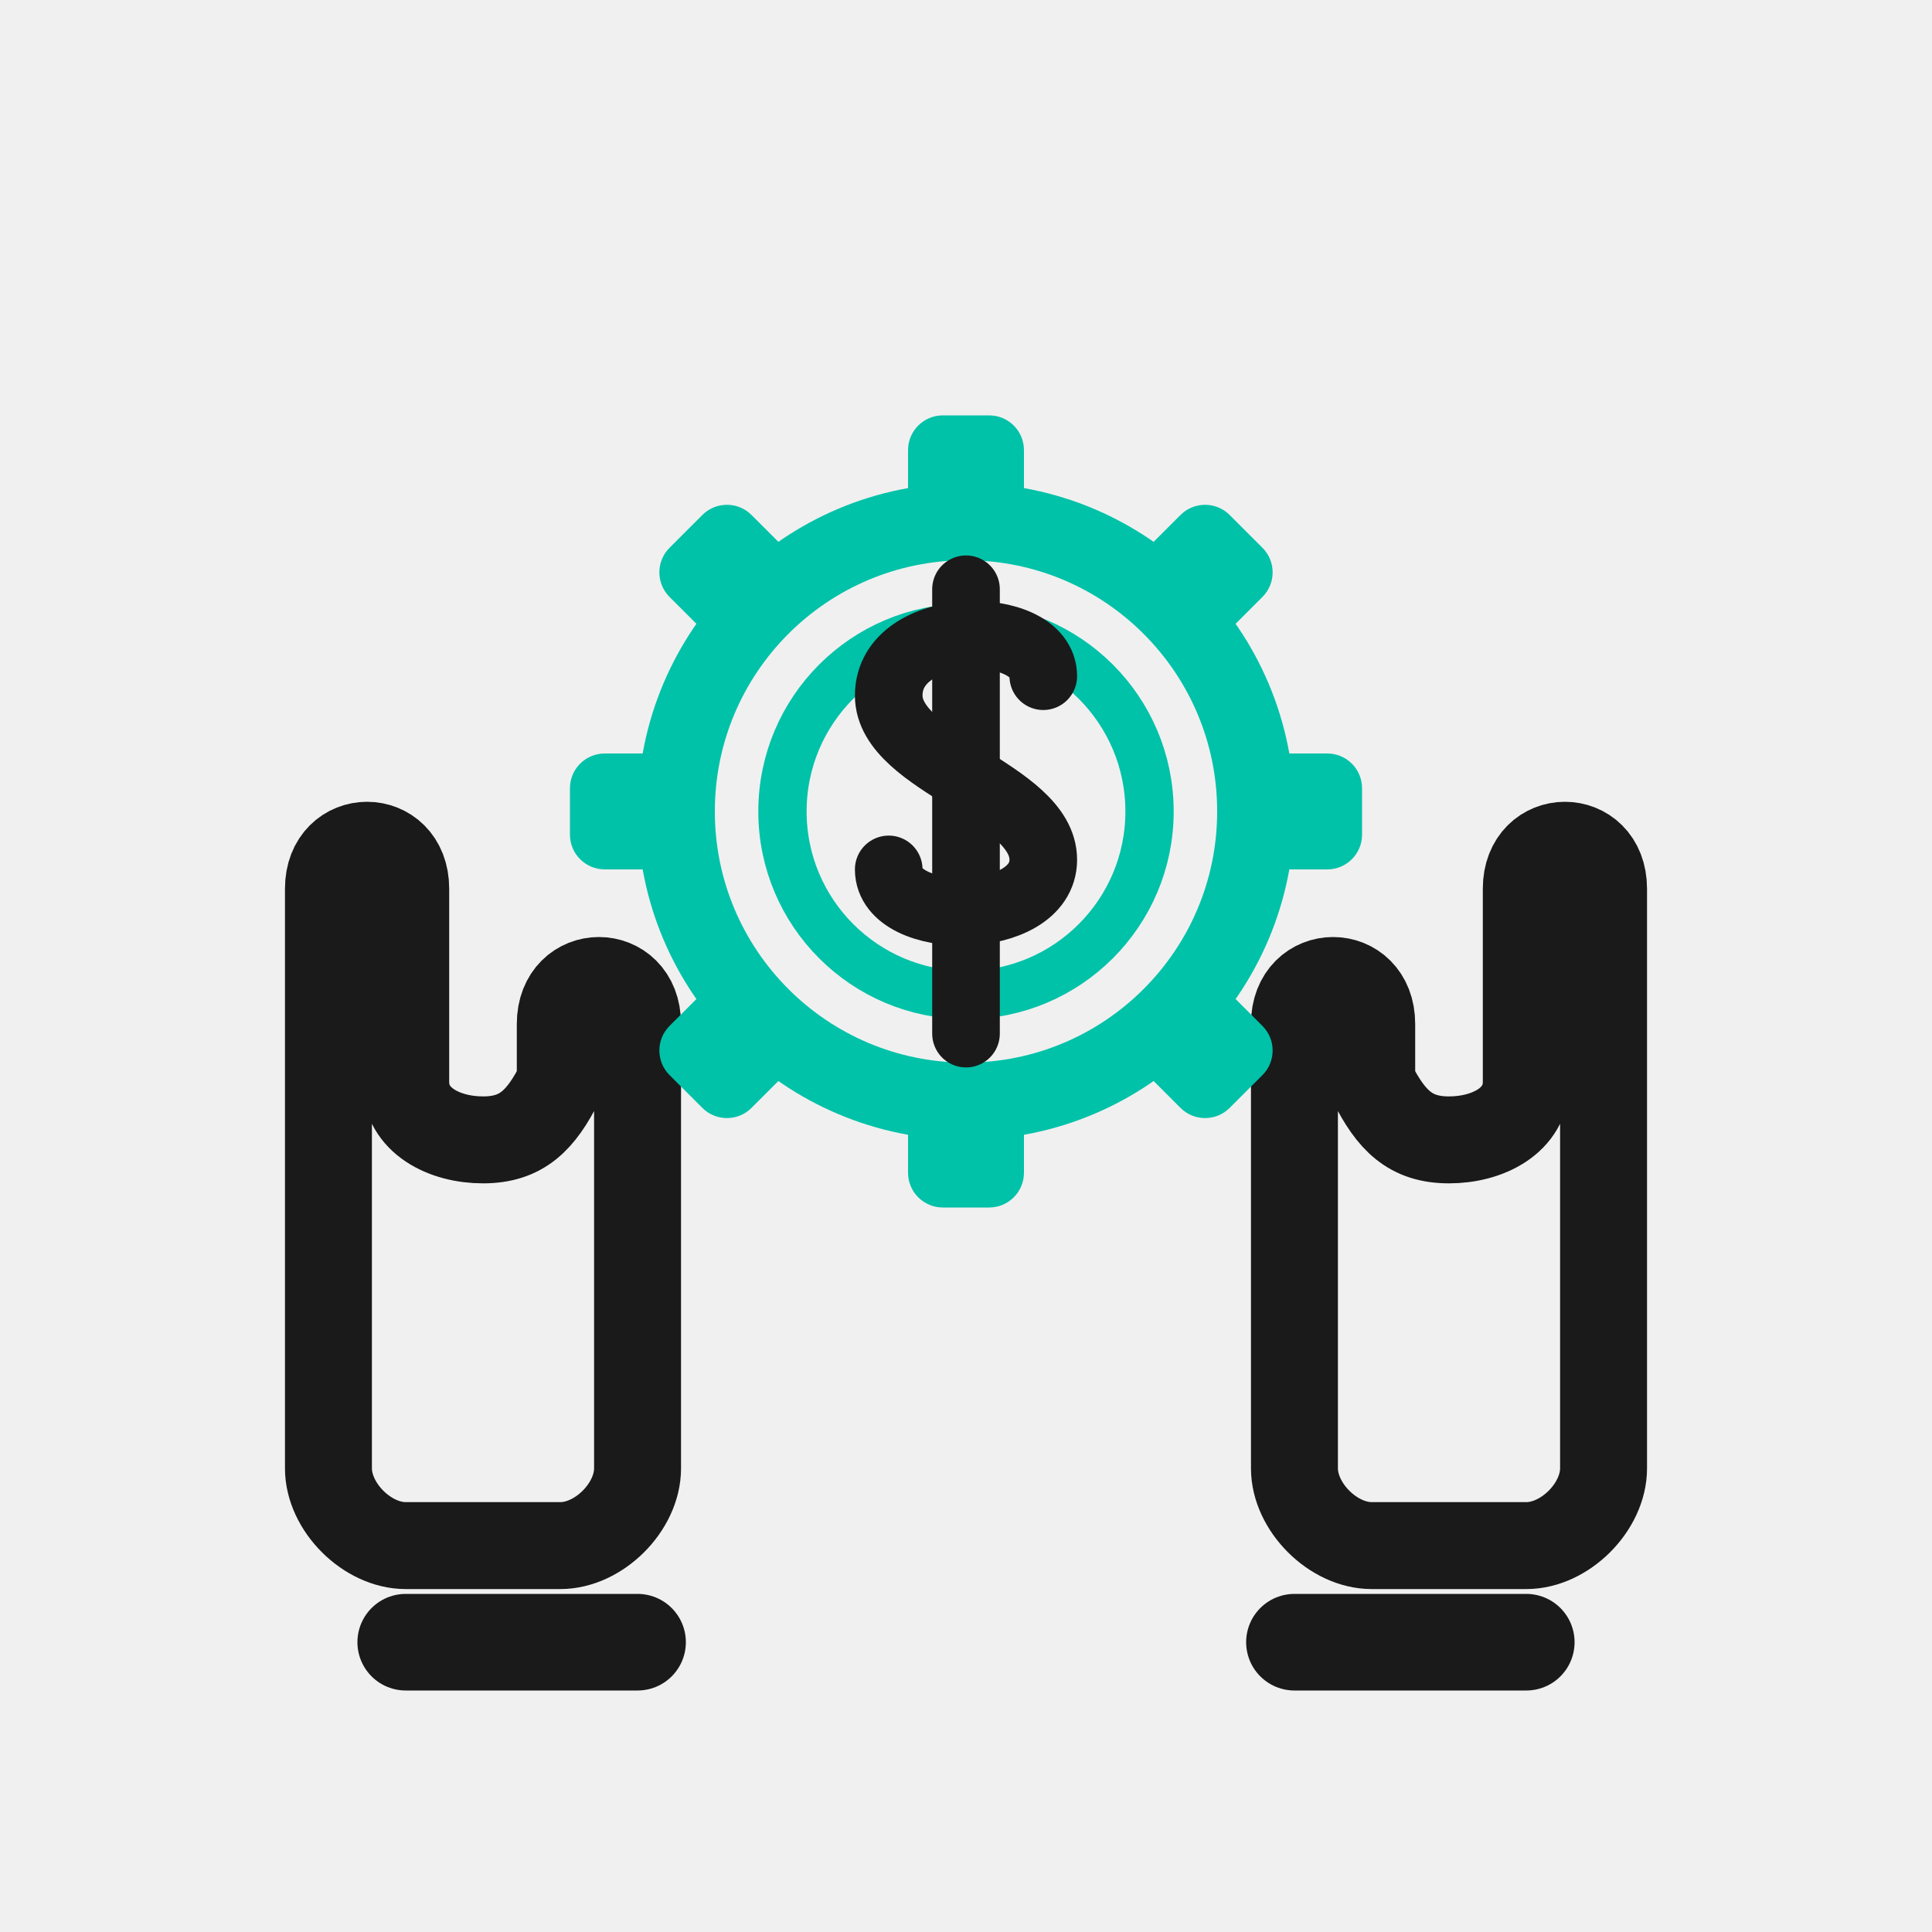
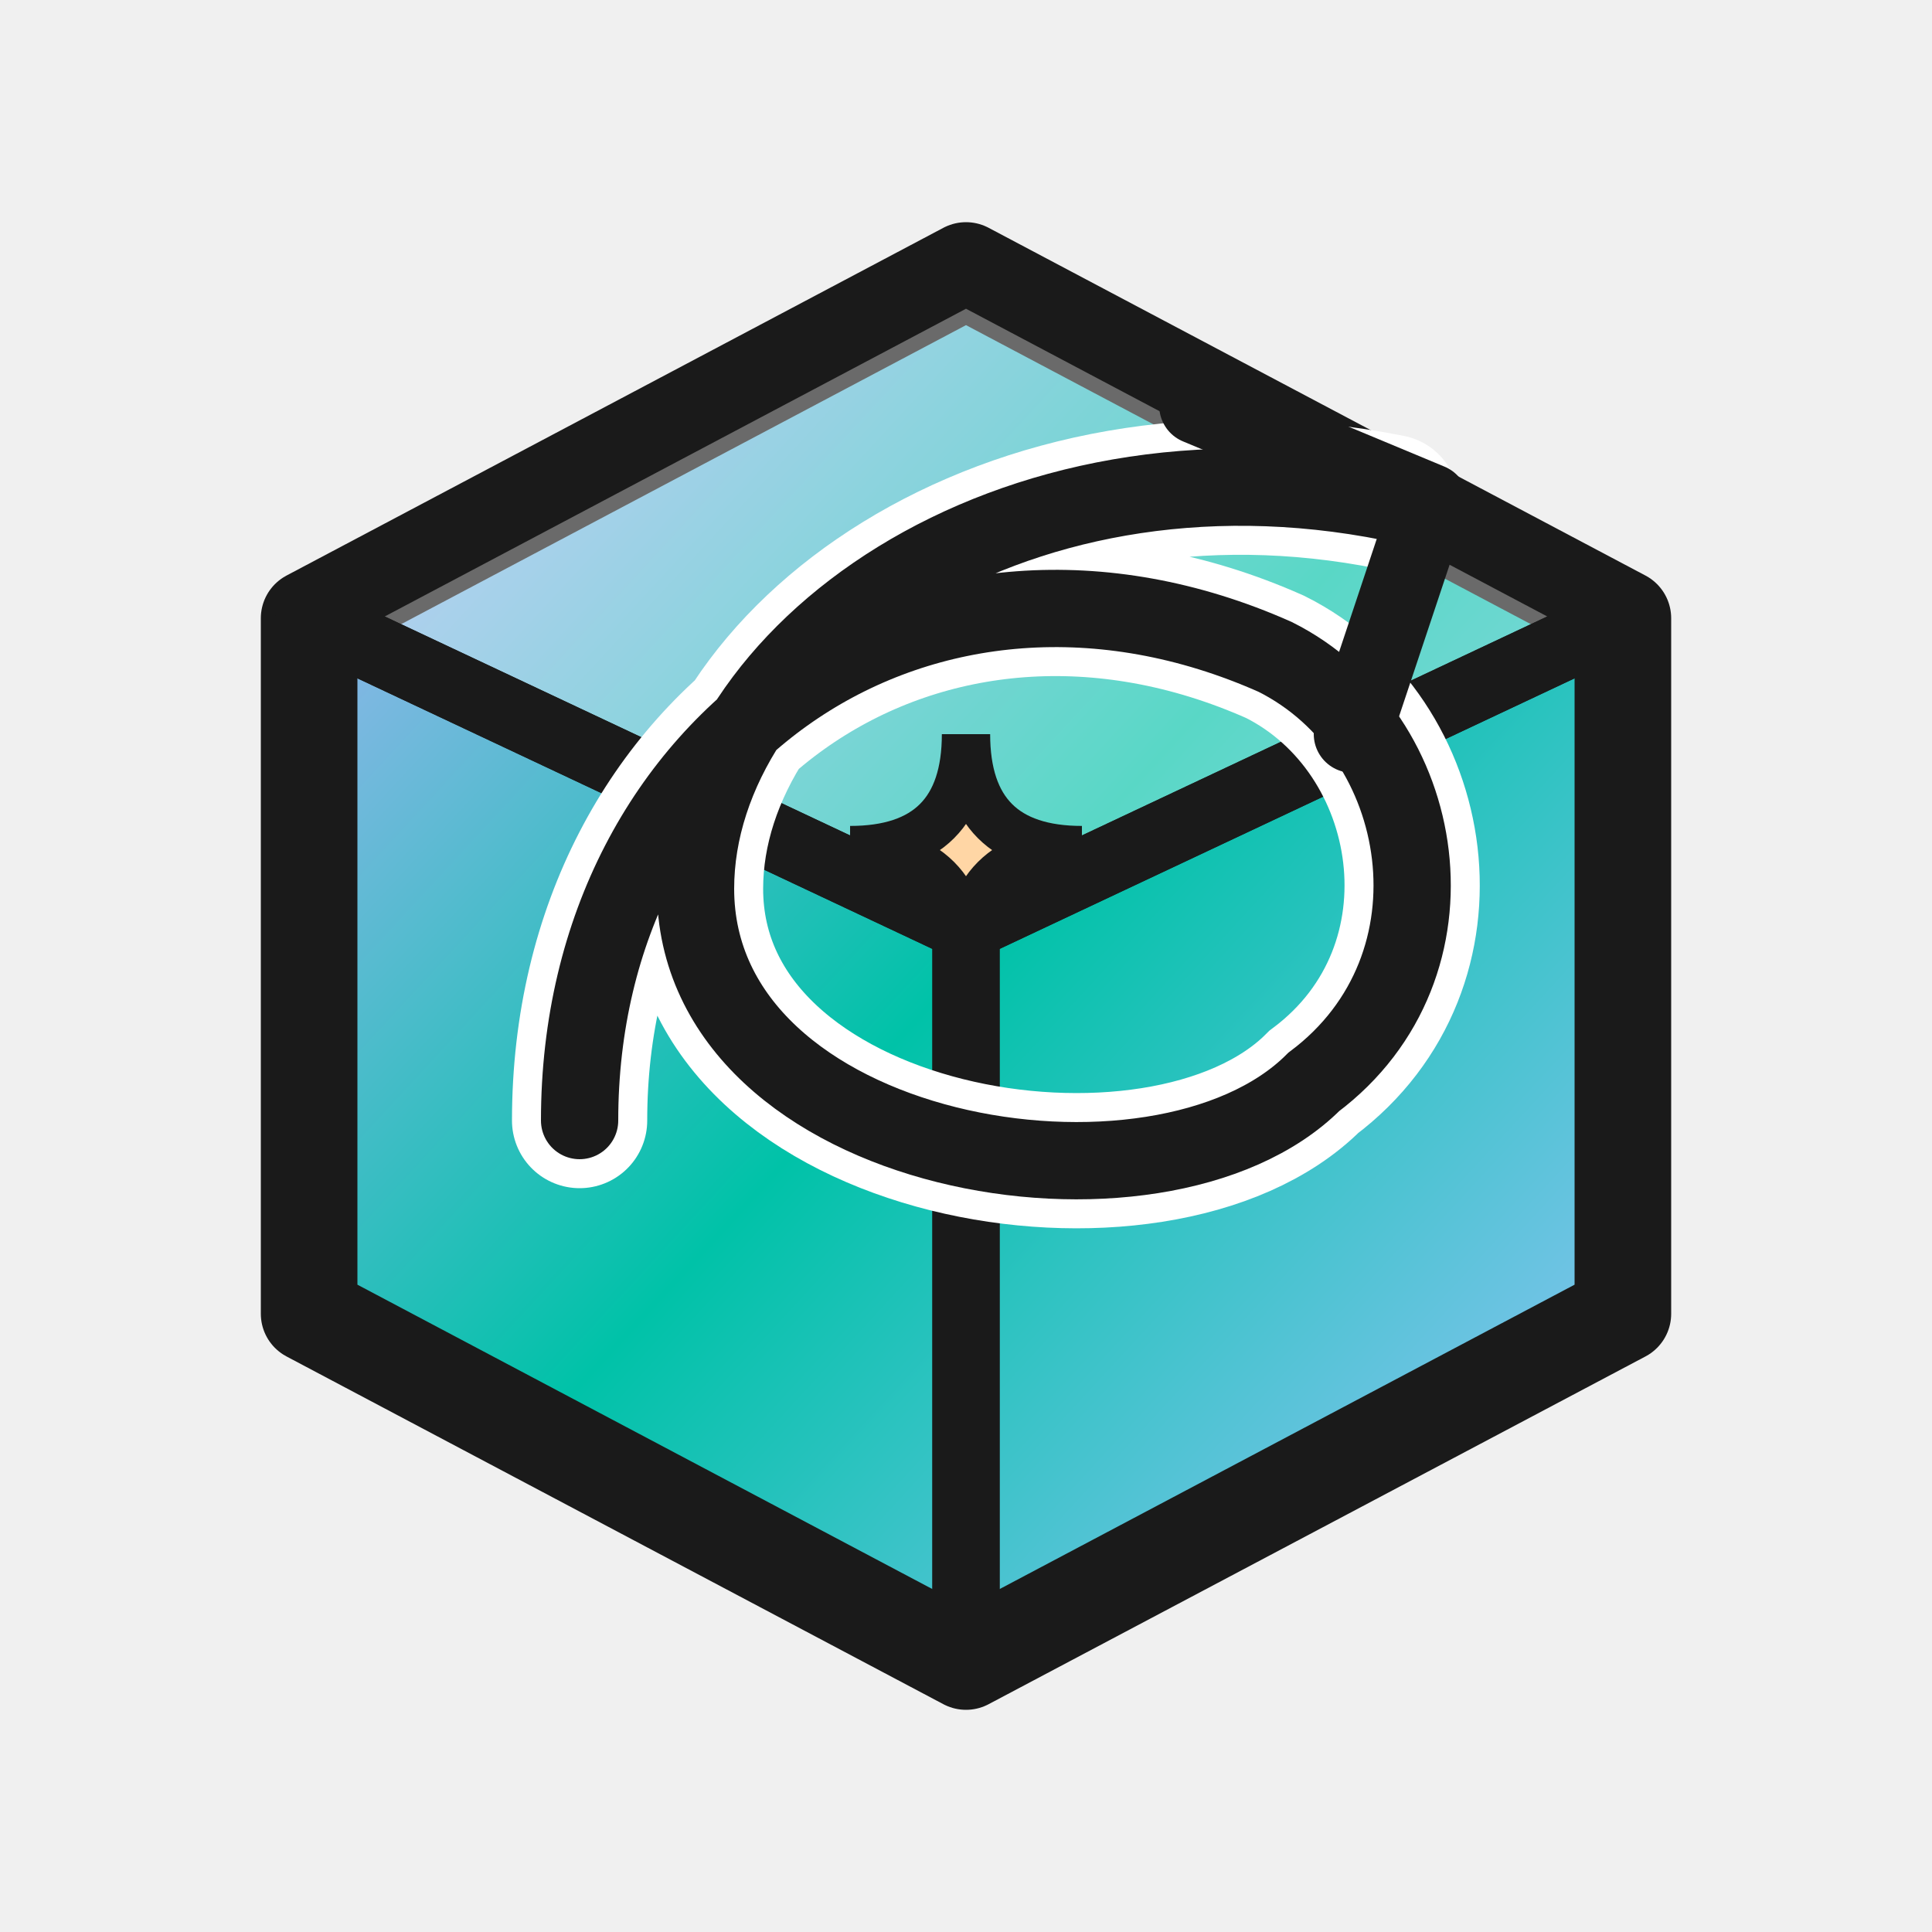
<svg xmlns="http://www.w3.org/2000/svg" viewBox="0 0 100 100" width="100" height="100" fill="none">
-   <path d="M 25,80 L 21,80 C 19,80 17,78 17,76 L 17,46 C 17,43 21,43 21,46 L 21,56 C 21,58 23,59 25,59 C 27,59 28,58 29,56 L 29,53 C 29,50 33,50 33,53 L 33,76 C 33,78 31,80 29,80 Z" stroke="#1A1A1A" stroke-width="4.5" stroke-linecap="round" stroke-linejoin="round" />
-   <line x1="21" y1="85" x2="33" y2="85" stroke="#1A1A1A" stroke-width="5" stroke-linecap="round" />
-   <path d="M 75,80 L 79,80 C 81,80 83,78 83,76 L 83,46 C 83,43 79,43 79,46 L 79,56 C 79,58 77,59 75,59 C 73,59 72,58 71,56 L 71,53 C 71,50 67,50 67,53 L 67,76 C 67,78 69,80 71,80 Z" stroke="#1A1A1A" stroke-width="4.5" stroke-linecap="round" stroke-linejoin="round" />
-   <line x1="67" y1="85" x2="79" y2="85" stroke="#1A1A1A" stroke-width="5" stroke-linecap="round" />
-   <circle cx="50" cy="42" r="15" stroke="#00C2A8" stroke-width="4" />
-   <circle cx="50" cy="42" r="9.5" stroke="#00C2A8" stroke-width="2.5" />
-   <g fill="#00C2A8">
-     <rect x="47" y="21.5" width="6" height="6.5" rx="1.8" transform="rotate(0, 50, 42)" />
-     <rect x="47" y="21.5" width="6" height="6.5" rx="1.8" transform="rotate(45, 50, 42)" />
-     <rect x="47" y="21.5" width="6" height="6.5" rx="1.8" transform="rotate(90, 50, 42)" />
-     <rect x="47" y="21.5" width="6" height="6.5" rx="1.8" transform="rotate(135, 50, 42)" />
-     <rect x="47" y="21.5" width="6" height="6.5" rx="1.8" transform="rotate(180, 50, 42)" />
-     <rect x="47" y="21.5" width="6" height="6.5" rx="1.8" transform="rotate(225, 50, 42)" />
-     <rect x="47" y="21.5" width="6" height="6.5" rx="1.8" transform="rotate(270, 50, 42)" />
-     <rect x="47" y="21.5" width="6" height="6.5" rx="1.8" transform="rotate(315, 50, 42)" />
-   </g>
-   <line x1="50" y1="30.5" x2="50" y2="53.5" stroke="#1A1A1A" stroke-width="3.5" stroke-linecap="round" />
-   <path d="M 54,35 C 54,32 46,32 46,36 C 46,39.5 54,41 54,44.5 C 54,48 46,48 46,45" stroke="#1A1A1A" stroke-width="3.5" stroke-linecap="round" stroke-linejoin="round" />
+   <defs>
+     <linearGradient id="assetFlowFaviconGrad" x1="0%" y1="0%" x2="100%" y2="100%">
+       <stop offset="0%" stop-color="#BDB2FF" />
+       <stop offset="50%" stop-color="#00C2A8" />
+       <stop offset="100%" stop-color="#A0C4FF" />
+     </linearGradient>
+   </defs>
+   <path d="M 50,14 L 84,32 L 84,68 L 50,86 L 16,68 L 16,32 Z" fill="url(#assetFlowFaviconGrad)" stroke="#1A1A1A" stroke-width="5" stroke-linejoin="round" />
+   <path d="M 50,14 L 84,32 L 50,48 L 16,32 Z" fill="#FFFFFF" fill-opacity="0.35" stroke="#1A1A1A" stroke-width="3.5" stroke-linejoin="round" />
+   <path d="M 50,48 L 84,32 M 50,48 L 50,86 M 50,48 L 16,32" stroke="#1A1A1A" stroke-width="3.5" stroke-linejoin="round" />
+   <path d="M 30,58 C 30,38 48,26 66,34 C 74,38 76,50 68,56 C 60,64 36,60 36,46 C 36,34 52,22 72,26" fill="none" stroke="#FFFFFF" stroke-width="7" stroke-linecap="round" />
+   <path d="M 30,58 C 30,38 48,26 66,34 C 74,38 76,50 68,56 C 60,64 36,60 36,46 C 36,34 52,22 72,26" fill="none" stroke="#1A1A1A" stroke-width="4" stroke-linecap="round" />
+   <path d="M 62,21 L 74,26 L 70,38" fill="none" stroke="#1A1A1A" stroke-width="4" stroke-linecap="round" stroke-linejoin="round" />
+   <path d="M 50,38 Q 50,44 56,44 Q 50,44 50,50 Q 50,44 44,44 Q 50,44 50,38 Z" fill="#FFD6A5" stroke="#1A1A1A" stroke-width="2.5" />
</svg>
